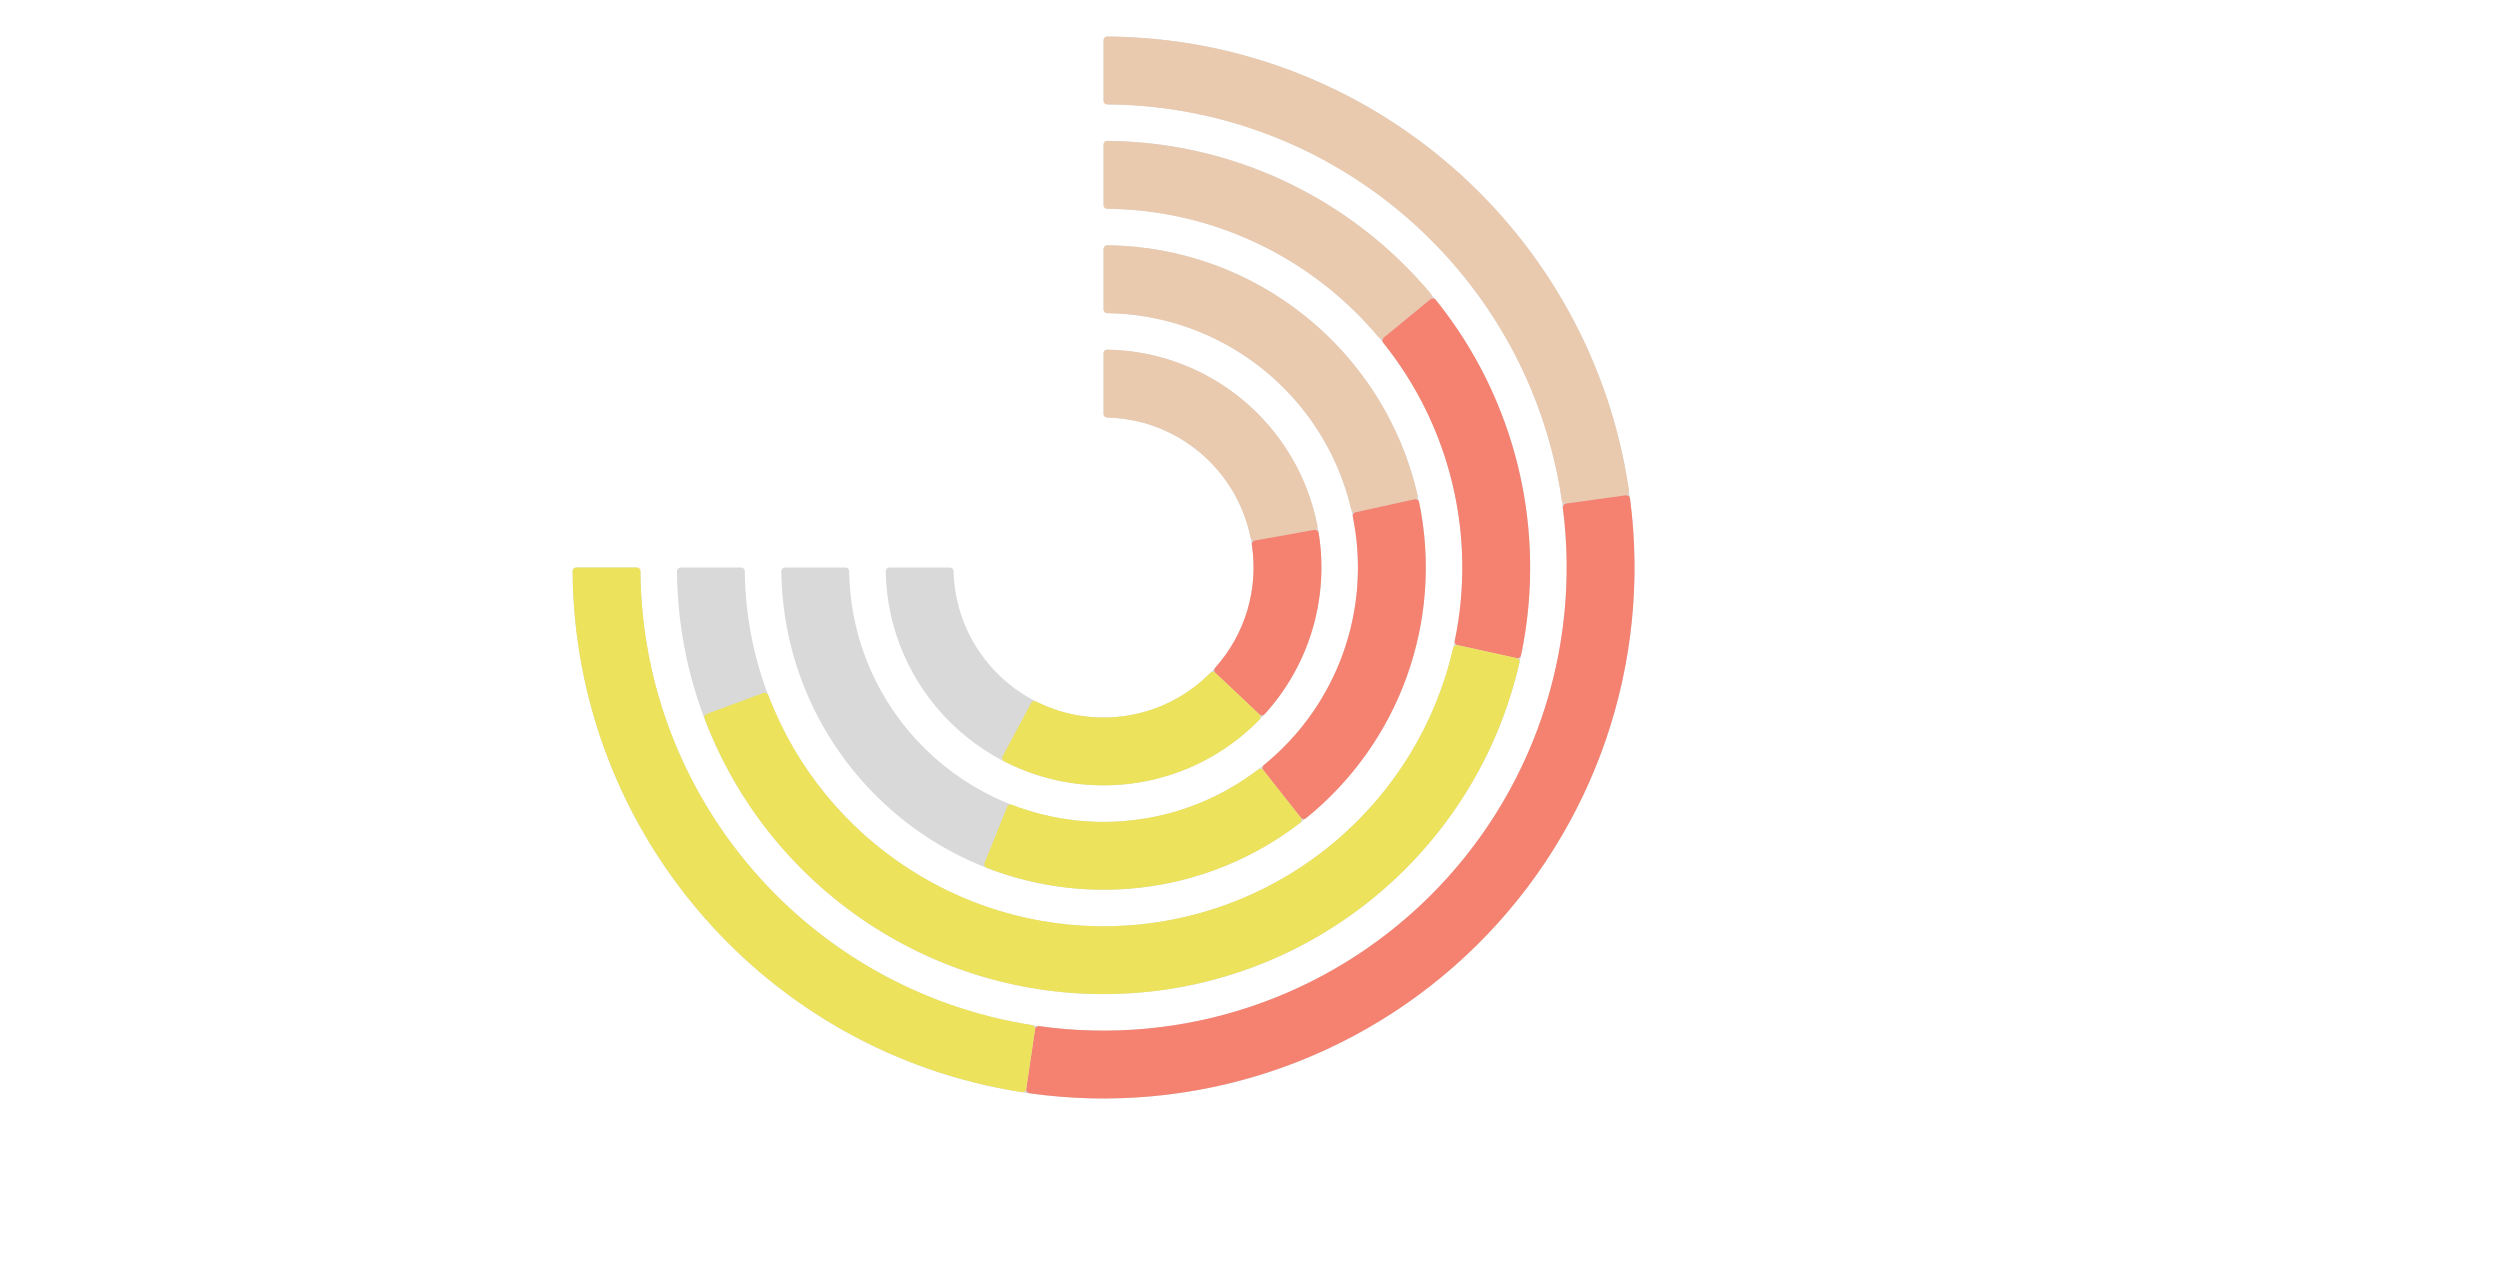
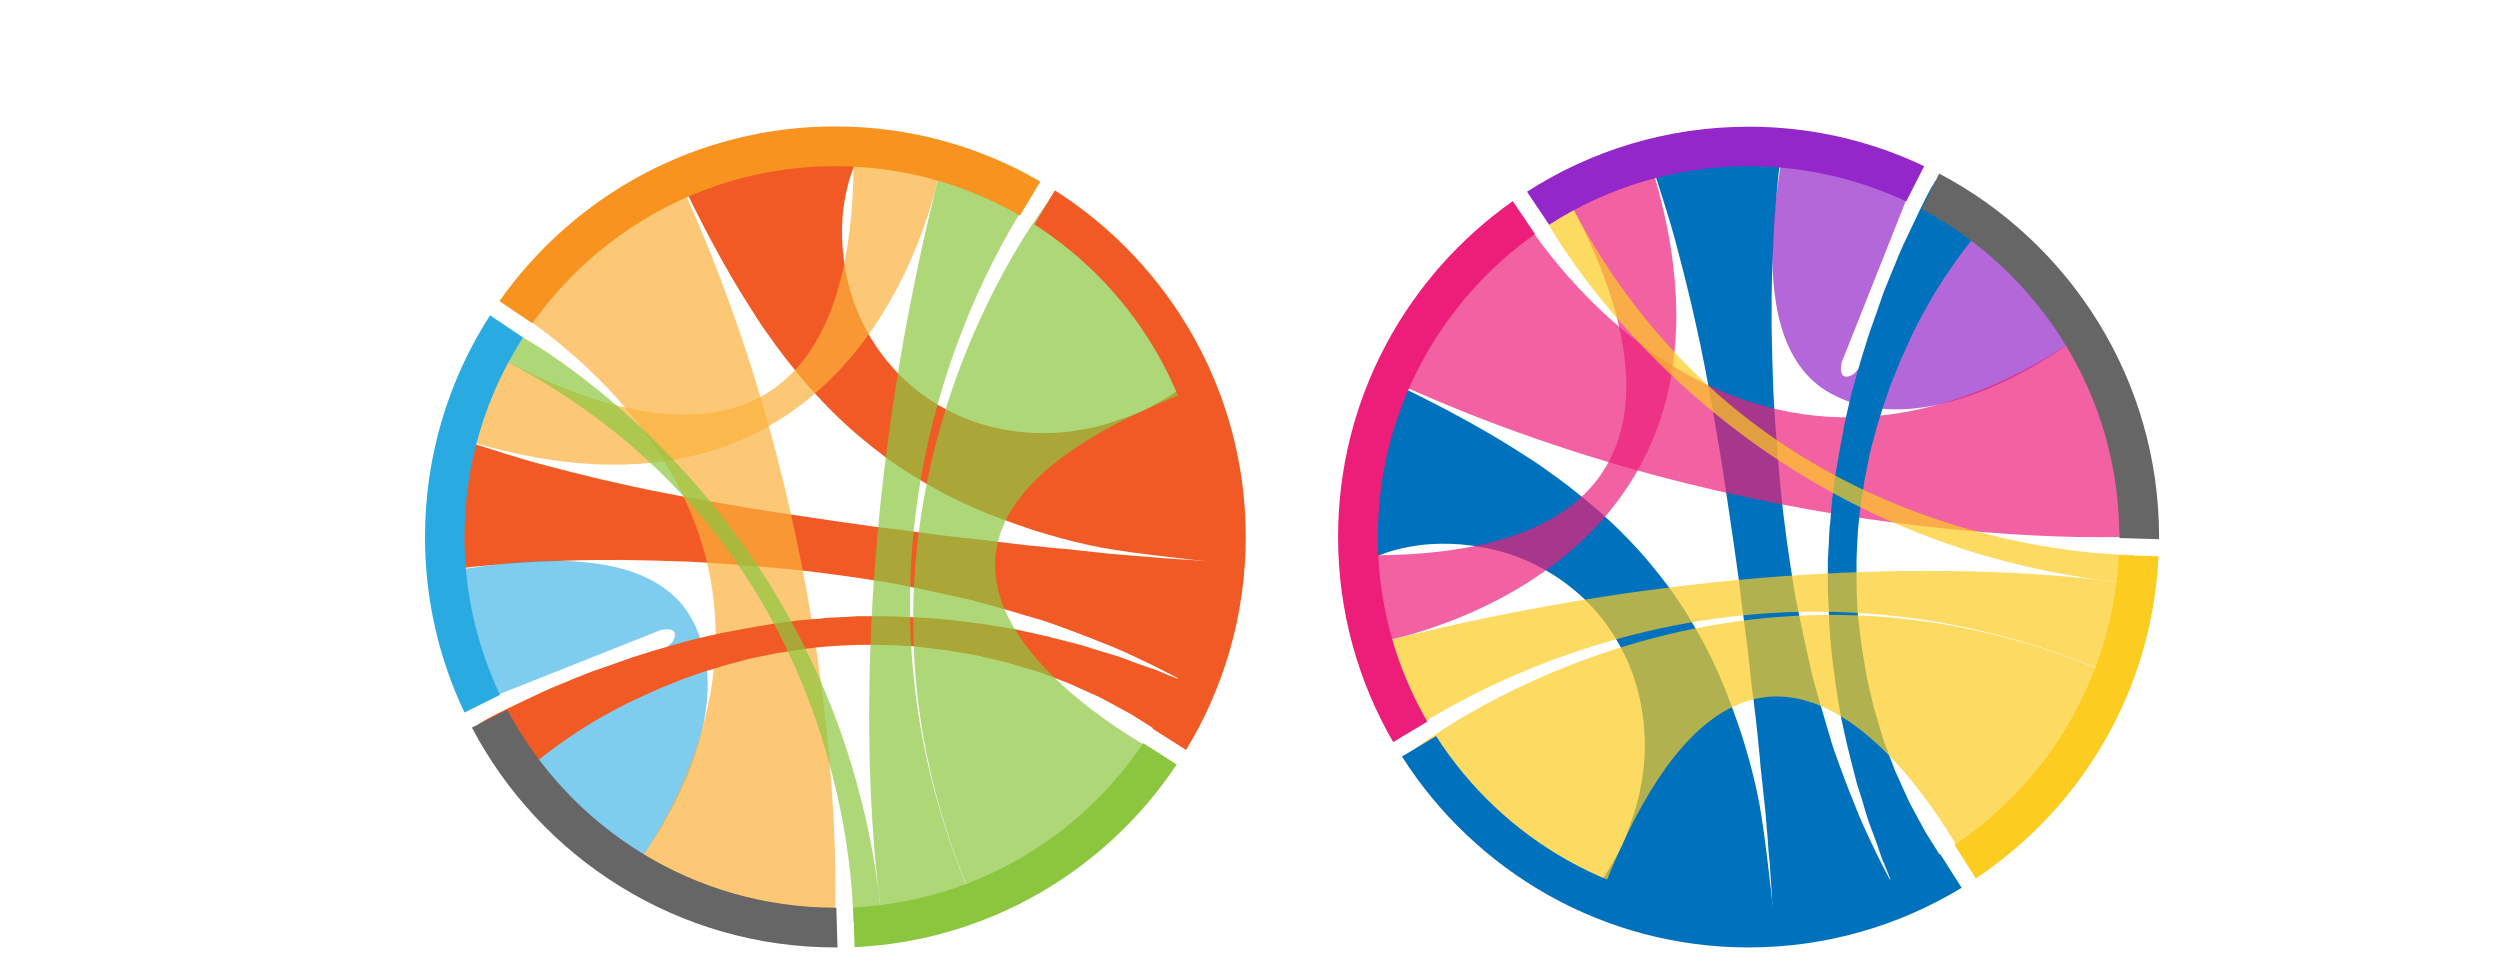
- <svg xmlns="http://www.w3.org/2000/svg" width="1365.641" height="700">
-   <g transform="translate(602.8203,310)">
-     <path d="M0,-116.994A2,2,0,0,1,2.034,-118.994A119.011,119.011,0,1,1,-118.994,2.034A2,2,0,0,1,-116.994,0L-83.93,0A2,2,0,0,1,-81.931,1.952A81.954,81.954,0,1,0,1.952,-81.931A2,2,0,0,1,0,-83.93Z" fill="rgba(0, 0, 0, .15)" stroke="none" opacity="1" />
-     <path d="M0,-174.011A2,2,0,0,1,2.023,-176.011A176.023,176.023,0,1,1,-176.011,2.023A2,2,0,0,1,-174.011,0L-140.951,0A2,2,0,0,1,-138.952,1.972A138.966,138.966,0,1,0,1.972,-138.952A2,2,0,0,1,0,-140.951Z" fill="rgba(0, 0, 0, .15)" stroke="none" opacity="1" />
-     <path d="M0,-231.026A2,2,0,0,1,2.017,-233.026A233.034,233.034,0,1,1,-233.026,2.017A2,2,0,0,1,-231.026,0L-197.967,0A2,2,0,0,1,-195.967,1.98A195.977,195.977,0,1,0,1.98,-195.967A2,2,0,0,1,0,-197.967Z" fill="rgba(0, 0, 0, .15)" stroke="none" opacity="1" />
-     <path d="M0,-288.039A2,2,0,0,1,2.014,-290.039A290.046,290.046,0,1,1,-290.039,2.014A2,2,0,0,1,-288.039,0L-254.981,0A2,2,0,0,1,-252.981,1.984A252.989,252.989,0,1,0,1.984,-252.981A2,2,0,0,1,0,-254.981Z" fill="rgba(0, 0, 0, .15)" stroke="none" opacity="1" />
+ <svg xmlns="http://www.w3.org/2000/svg" width="900" height="auto" viewBox="-90,-30,880,340" max-width="100%" font="10px sans-serif">
+   <style type="text/css">
+ 	.st0{opacity:0.7;}
+ 	.st1{fill:#F15A24;}
+ 	.st2{opacity:0.6;fill:#29ABE2;}
+ 	.st3{opacity:0.7;fill:#FBB03B;}
+ 	.st4{opacity:0.7;fill:#8CC63F;}
+ 	.st5{fill:#0071BC;}
+ 	.st6{opacity:0.7;fill:#9327C9;}
+ 	.st7{opacity:0.7;fill:#ED1E79;}
+ 	.st8{opacity:0.7;fill:#FCCC21;}
+ 	.st9{fill:#8CC63F;}
+ 	.st10{fill:#29ABE2;}
+ 	.st11{fill:#666666;}
+ 	.st12{fill:#F7931E;}
+ 	.st13{fill:#FCCC21;}
+ 	.st14{fill:#9327C9;}
+ 	.st15{fill:#ED1E79;}
+ </style>
+   <g id="Layer_3">
+     <g max-width="100%" height="auto" font="10px sans-serif">
+       <path class="st1" d="M69.7,123.6c0,0,1,0.4,3,1.1c2,0.7,4.8,1.8,8.5,2.9c3.7,1.2,8.1,2.6,13.2,4.1c5.1,1.5,10.9,3,17.2,4.6    c12.6,3.2,27.5,6.5,43.4,9.3c8,1.4,16.2,2.9,24.6,4.2c8.4,1.3,16.9,2.5,25.5,3.8c4.3,0.6,8.6,1.2,12.8,1.8    c2.1,0.3,4.3,0.5,6.4,0.8c2.1,0.2,4.3,0.5,6.4,0.8c8.5,1.2,16.8,2.2,25,3c8.1,1.1,16,2,23.5,2.7c1.9,0.2,3.7,0.4,5.6,0.5    c1.8,0.2,3.6,0.4,5.4,0.6c3.5,0.4,6.9,0.7,10.2,1.1c3.3,0.3,6.5,0.5,9.5,0.8c1.5,0.1,3,0.2,4.4,0.3c1.4,0.1,2.8,0.3,4.1,0.4    c5.4,0.4,10.1,0.7,14,0.9c7.8,0.4,12.4,0.2,12.4,0.2l-12.6,45.5c0,0-3.7-2.3-10.5-5.8c-3.4-1.8-7.5-3.8-12.2-6    c-2.4-1.1-4.9-2.3-7.6-3.4c-2.7-1.1-5.6-2.2-8.5-3.4c-3-1.2-6.1-2.3-9.3-3.5c-1.6-0.6-3.3-1.2-5-1.8c-1.7-0.6-3.4-1.1-5.2-1.6    c-7-2.1-14.4-4.3-22.1-6.3c-7.8-1.8-15.8-3.5-24.1-5.2c-4.1-0.9-8.3-1.4-12.5-2.1c-4.2-0.6-8.4-1.3-12.7-1.8    c-8.4-1.2-17-2-25.4-2.7c-8.4-0.7-16.7-1.3-24.7-1.7c-8.1-0.3-15.9-0.5-23.3-0.6c-7.4,0-14.4,0-20.9,0.3    c-6.5,0.2-12.5,0.5-17.8,0.9c-5.3,0.4-9.9,0.8-13.8,1.2c-3.8,0.4-12.1,1.6-12.1,1.6L69.7,123.6z" />
+     </g>
+     <g max-width="100%" height="auto" font="10px sans-serif">
+       <path class="st1" d="M332.7,101.1c0,0-0.2,0.2-0.5,0.5c-0.3,0.3-0.8,0.8-1.5,1.3c-0.6,0.5-1.4,1.2-2.4,1.9c-0.5,0.4-1,0.8-1.5,1.2    c-0.6,0.4-1.1,0.8-1.8,1.2c-2.5,1.8-5.6,3.6-9.2,5.6c-3.6,1.9-7.8,3.7-12.5,5.2c-1.2,0.4-2.4,0.8-3.6,1.2c-1.2,0.3-2.5,0.7-3.7,1    c-1.3,0.3-2.6,0.6-3.9,0.8c-1.3,0.2-2.7,0.5-4,0.7c-5.5,0.8-11.3,1-17.2,0.5c-5.9-0.5-12-1.7-17.8-3.7c-5.9-2-11.5-4.9-16.7-8.4    c-5.2-3.6-9.9-7.8-13.8-12.6c-4-4.8-7.2-10-9.7-15.4c-2.5-5.4-4.2-11-5.2-16.4c-1-5.4-1.4-10.6-1.3-15.5c0.1-2.4,0.2-4.7,0.5-7    c0.3-2.2,0.7-4.3,1.1-6.2c0.5-2,0.9-3.7,1.5-5.4c0.6-1.6,1.1-3.1,1.7-4.4c0.6-1.3,1.1-2.4,1.7-3.4c0.5-0.9,1-1.7,1.5-2.2    c0.4-0.5,0.7-0.8,1-1l-28,1.5c-0.9,1.6-2.4,2.9-4.7,3.6c-6.8,2-13.7,3.9-20.7,5.3c-1.9,0.4-3.8,0.2-5.5-0.5    c-1.2,0.9-2.8,1.4-4.7,1.4c-1.2,0-2.2-0.2-3.2-0.6c0.7,1.5,1.5,3.3,2.5,5.2c1.7,3.5,3.7,7.6,6.1,12.2c1.2,2.3,2.4,4.7,3.8,7.2    c1.3,2.5,2.8,5.1,4.3,7.8c1.5,2.7,3.1,5.4,4.8,8.2c1.7,2.8,3.5,5.7,5.4,8.6c1.8,2.9,3.8,5.9,6,8.8c1,1.5,2.1,3,3.2,4.4    c1.1,1.5,2.2,3,3.4,4.4c4.6,5.9,9.7,11.7,15.3,17.2c5.5,5.5,11.7,10.7,18.1,15.5c6.4,4.7,13.3,8.9,20.2,12.6    c7,3.7,14.1,6.8,21.2,9.4c3.5,1.3,7,2.5,10.5,3.7c3.5,1.1,6.9,2.1,10.2,3c6.7,1.8,13,3.2,19.1,4.1c15.4,2.4,39.2,4.7,39.2,4.7    L332.7,101.1z" />
+     </g>
+     <path class="st2" d="M67,170.2l11.8,46.9l63.7-25.3c0,0,3.5-0.9,4.7,0.5c1.2,1.4-0.7,3.9-0.7,3.9l-49,43l36,36c0,0,40-50.7,20-87.3   C133.5,151.2,55.7,176.2,67,170.2z" />
+     <path class="st3" d="M204,289.5c0,0,5-128.9-57-260.5L89.9,78.7c0,0,125.1,72.7,45.5,194c-1.8,2.5,29,20,29,20L204,289.5z" />
+     <path class="st3" d="M69.7,123.6l11-31c0,0,133.8,86.7,129.7-74C210.3,18.7,241,29,241,29S217.1,171.9,69.7,123.6z" />
+     <g max-width="100%" height="auto" font="10px sans-serif">
+       <path class="st1" d="M78.7,224.7c0,0,0.2-0.1,0.7-0.4c0.3-0.1,0.6-0.3,1-0.6c0.3-0.2,0.7-0.4,1.2-0.7c1.8-1,4.4-2.3,7.7-3.9    c3.3-1.6,7.3-3.5,11.8-5.6c2.3-1,4.7-2.1,7.3-3.1c2.6-1.1,5.3-2.2,8.1-3.3c1.4-0.6,2.9-1.1,4.4-1.6c1.5-0.5,3-1.1,4.6-1.6    c3.1-1.1,6.3-2.3,9.6-3.3c3.3-1.1,6.8-2.1,10.3-3.1c1.7-0.5,3.5-1,5.3-1.5c1.8-0.5,3.6-1,5.4-1.4c3.7-0.8,7.4-1.8,11.3-2.4    c1.9-0.4,3.8-0.7,5.8-1.1c1.9-0.3,3.9-0.7,5.8-1c1-0.2,2-0.3,2.9-0.5l3-0.4c2-0.2,4-0.5,6-0.8c2-0.2,4-0.3,6-0.5    c1-0.1,2-0.1,3-0.3c1-0.1,2-0.2,3-0.2l6-0.3c1-0.1,2-0.1,3-0.2l3,0c2,0,4,0,6,0c2,0,4,0.1,6,0.2c2,0.1,4,0.2,5.9,0.2    c2,0.1,3.9,0.3,5.9,0.4c1.9,0.2,3.9,0.3,5.8,0.5c1.9,0.2,3.8,0.5,5.7,0.7c1.9,0.3,3.8,0.5,5.6,0.7c1.8,0.3,3.7,0.6,5.5,0.9    c1.8,0.3,3.6,0.6,5.4,0.9c1.8,0.3,3.5,0.8,5.2,1.1c6.8,1.4,13.2,3.2,19.2,4.7c2.9,0.9,5.7,1.9,8.4,2.6c1.3,0.4,2.6,0.8,3.9,1.2    c1.3,0.4,2.5,0.9,3.6,1.3c2.3,0.9,4.5,1.7,6.6,2.4c1,0.4,2,0.7,3,1c0.9,0.4,1.8,0.7,2.6,1.1c3.3,1.4,6,2.3,7.8,3.1    c1.8,0.7,2.8,1.1,2.8,1.1l-10,17.9c0,0-0.8-0.5-2.3-1.5c-1.5-1-3.7-2.5-6.5-4.2c-0.7-0.4-1.5-0.9-2.2-1.4    c-0.8-0.5-1.6-0.9-2.5-1.4c-1.8-1-3.7-2-5.7-3.1c-1-0.5-2.1-1.1-3.2-1.7c-1.1-0.5-2.3-1.1-3.5-1.6c-2.4-1.1-4.9-2.2-7.5-3.4    c-2.7-1-5.5-2.1-8.4-3.2c-0.7-0.3-1.5-0.6-2.2-0.8c-0.7-0.3-1.5-0.5-2.3-0.7c-1.5-0.5-3.1-0.9-4.7-1.4c-1.6-0.5-3.2-1-4.8-1.4    c-1.6-0.4-3.3-0.8-5-1.2c-1.7-0.4-3.4-0.8-5.1-1.2c-1.7-0.3-3.5-0.6-5.3-0.9c-1.8-0.3-3.6-0.6-5.4-0.9c-1.8-0.3-3.6-0.4-5.5-0.7    c-1.8-0.2-3.7-0.4-5.6-0.7c-1.9-0.1-3.8-0.2-5.7-0.3c-1.9-0.1-3.8-0.2-5.7-0.2c-1.9,0-3.8,0-5.7,0h-2.9c-1,0-1.9,0.1-2.9,0.1    l-5.8,0.3c-1.9,0.1-3.8,0.3-5.8,0.5c-1.9,0.2-3.8,0.4-5.7,0.7c-1.9,0.3-3.8,0.6-5.7,0.9l-2.8,0.4c-0.9,0.2-1.9,0.4-2.8,0.6    c-1.9,0.4-3.7,0.7-5.6,1.1c-1.8,0.4-3.6,0.9-5.4,1.4c-3.6,0.9-7.1,2-10.6,3.1c-1.7,0.5-3.4,1.1-5.1,1.7c-1.7,0.6-3.3,1.1-4.9,1.8    c-3.2,1.3-6.4,2.5-9.4,3.9c-3,1.3-5.9,2.7-8.7,4c-1.4,0.7-2.7,1.4-4,2.1c-1.3,0.7-2.6,1.4-3.9,2.1c-2.5,1.4-4.9,2.8-7.1,4.2    c-2.2,1.4-4.3,2.8-6.2,4.1c-3.8,2.6-7,5-9.6,7.1c-2.6,2-4.4,3.8-5.7,4.9c-0.3,0.3-0.6,0.5-0.8,0.8c-0.2,0.2-0.4,0.4-0.5,0.5    c-0.3,0.3-0.5,0.5-0.5,0.5L78.7,224.7z" />
+     </g>
+     <path class="st4" d="M94.1,88.8l-13.4,4.6C202.4,152.4,210,271.6,210.4,294.6c0.4,0.1,0.8,0.4,1.1,1c0.5,1,1.2,2,1.9,2.9   c2.1-0.1,4.2-0.1,6.2-0.1c0.7-1.2,0.8-2.1,1-2.4C207.9,150.7,94.1,88.8,94.1,88.8z" />
+     <path class="st4" d="M221,296c0,0-20.6-110.8,21.4-271.5c0.7,0,31.7,12.9,31.7,12.9S192.3,148,252.3,286.7   C252.3,287.3,221,296,221,296z" />
+     <path class="st4" d="M278.7,41.4c0,0-85.7,108.6-26.3,245.3l66.3-51.2c0,0-142-72.6,16.7-130.4C335.5,105.3,278.7,41.4,278.7,41.4z   " />
+     <g max-width="100%" height="auto" font="10px sans-serif">
+       <path class="st5" d="M490.1,24.7c0,0,0.4,1,1.1,3c0.7,1.9,1.8,4.8,2.9,8.5c1.2,3.7,2.6,8.1,4.1,13.2c1.5,5.1,3,10.9,4.6,17.2    c3.2,12.6,6.5,27.5,9.3,43.4c1.4,8,2.9,16.2,4.2,24.6c1.3,8.4,2.5,16.9,3.8,25.5c0.6,4.3,1.2,8.6,1.8,12.8    c0.3,2.1,0.5,4.3,0.8,6.4c0.2,2.1,0.5,4.3,0.8,6.4c1.2,8.5,2.2,16.8,3,25c1.1,8.1,2,16,2.7,23.5c0.2,1.9,0.4,3.7,0.5,5.6    c0.2,1.8,0.4,3.6,0.6,5.4c0.4,3.5,0.7,6.9,1.1,10.2c0.3,3.3,0.5,6.5,0.8,9.5c0.1,1.5,0.2,3,0.3,4.4c0.1,1.4,0.3,2.8,0.4,4.1    c0.4,5.4,0.7,10.1,0.9,14c0.4,7.8,0.2,12.4,0.2,12.4l45.5-12.6c0,0-2.3-3.7-5.8-10.5c-1.8-3.4-3.8-7.5-6-12.2    c-1.1-2.4-2.3-4.9-3.4-7.6c-1.1-2.7-2.2-5.6-3.4-8.5c-1.2-3-2.3-6.1-3.5-9.3c-0.6-1.6-1.2-3.3-1.8-5c-0.6-1.7-1.1-3.4-1.6-5.2    c-2.1-7-4.3-14.4-6.3-22.1c-1.8-7.8-3.5-15.8-5.2-24.1c-0.9-4.1-1.4-8.3-2.1-12.5c-0.6-4.2-1.3-8.4-1.8-12.7    c-1.2-8.4-2-17-2.7-25.4c-0.7-8.4-1.3-16.7-1.7-24.7c-0.3-8.1-0.5-15.9-0.6-23.3c0-7.4,0-14.4,0.3-20.9c0.2-6.5,0.5-12.5,0.9-17.8    c0.4-5.3,0.8-9.9,1.2-13.8c0.4-3.8,1.6-12.1,1.6-12.1L490.1,24.7z" />
+     </g>
+     <g max-width="100%" height="auto" font="10px sans-serif">
+       <path class="st5" d="M467.6,287.7c0,0,0.2-0.2,0.5-0.5c0.3-0.3,0.8-0.8,1.3-1.5c0.5-0.6,1.2-1.4,1.9-2.4c0.4-0.5,0.8-1,1.2-1.5    c0.4-0.6,0.8-1.1,1.2-1.8c1.8-2.5,3.6-5.6,5.6-9.2c1.9-3.6,3.7-7.8,5.2-12.5c0.4-1.2,0.8-2.4,1.2-3.6c0.3-1.2,0.7-2.5,1-3.7    c0.3-1.3,0.6-2.6,0.8-3.9c0.2-1.3,0.5-2.7,0.7-4c0.8-5.5,1-11.3,0.5-17.2c-0.5-5.9-1.7-12-3.7-17.8c-2-5.9-4.9-11.5-8.4-16.7    c-3.6-5.2-7.8-9.9-12.6-13.8c-4.8-4-10-7.2-15.4-9.7c-5.4-2.5-11-4.2-16.4-5.2c-5.4-1-10.6-1.4-15.5-1.3c-2.4,0.1-4.7,0.2-7,0.5    c-2.2,0.3-4.3,0.7-6.2,1.1c-2,0.5-3.7,0.9-5.4,1.5c-1.6,0.6-3.1,1.1-4.4,1.7c-1.3,0.6-2.4,1.1-3.4,1.7c-0.9,0.5-1.7,1-2.2,1.5    c-0.5,0.4-0.8,0.7-1,1l1.5-28c1.6-0.9,2.9-2.4,3.6-4.7c2-6.8,3.9-13.7,5.3-20.7c0.4-1.9,0.2-3.8-0.5-5.5c0.9-1.2,1.4-2.8,1.4-4.7    c0-1.2-0.2-2.2-0.6-3.2c1.5,0.7,3.3,1.5,5.2,2.5c3.5,1.7,7.6,3.7,12.2,6.1c2.3,1.2,4.7,2.4,7.2,3.8c2.5,1.3,5.1,2.8,7.8,4.3    c2.7,1.5,5.4,3.1,8.2,4.8c2.8,1.7,5.7,3.5,8.6,5.4c2.9,1.8,5.9,3.8,8.8,6c1.5,1,3,2.1,4.4,3.2c1.5,1.1,3,2.2,4.4,3.4    c5.9,4.6,11.7,9.7,17.2,15.3c5.5,5.5,10.7,11.7,15.5,18.1c4.7,6.4,8.9,13.3,12.6,20.2c3.7,7,6.8,14.1,9.4,21.2    c1.3,3.5,2.5,7,3.7,10.5c1.1,3.5,2.1,6.9,3,10.2c1.8,6.7,3.2,13,4.1,19.1c2.4,15.4,4.7,39.2,4.7,39.2L467.6,287.7z" />
+     </g>
+     <path class="st6" d="M536.7,22l46.9,11.8l-25.3,63.7c0,0-0.9,3.5,0.5,4.7c1.4,1.2,3.9-0.7,3.9-0.7l43-49l36,36c0,0-50.7,40-87.3,20   C517.7,88.5,542.7,10.7,536.7,22z" />
+     <path class="st7" d="M656,159c0,0-128.9,5-260.5-57l49.7-57.1c0,0,72.7,125.1,194,45.5c2.5-1.8,20,29,20,29L656,159z" />
+     <path class="st7" d="M490.1,24.7l-31,11c0,0,86.7,133.8-74,129.7c0-0.1,10.3,30.6,10.3,30.6S538.4,172.1,490.1,24.7z" />
+     <g max-width="100%" height="auto" font="10px sans-serif">
+       <path class="st5" d="M591.2,33.7c0,0-0.1,0.2-0.4,0.7c-0.1,0.3-0.3,0.6-0.6,1c-0.2,0.3-0.4,0.7-0.7,1.2c-1,1.8-2.3,4.4-3.9,7.7    c-1.6,3.3-3.5,7.3-5.6,11.8c-1,2.3-2.1,4.7-3.1,7.3c-1.1,2.6-2.2,5.3-3.3,8.1c-0.6,1.4-1.1,2.9-1.6,4.4c-0.5,1.5-1.1,3-1.6,4.6    c-1.1,3.1-2.3,6.3-3.3,9.6c-1.1,3.3-2.1,6.8-3.1,10.3c-0.5,1.7-1,3.5-1.5,5.3c-0.5,1.8-1,3.6-1.4,5.4c-0.8,3.7-1.8,7.4-2.4,11.3    c-0.4,1.9-0.7,3.8-1.1,5.8c-0.3,1.9-0.7,3.9-1,5.8c-0.2,1-0.3,2-0.5,2.9l-0.4,3c-0.2,2-0.5,4-0.8,6c-0.2,2-0.3,4-0.5,6    c-0.1,1-0.1,2-0.3,3c-0.1,1-0.2,2-0.2,3l-0.3,6c-0.1,1-0.1,2-0.2,3l0,3c0,2,0,4,0,6c0,2,0.1,4,0.2,6c0.1,2,0.2,4,0.2,5.9    c0.1,2,0.3,3.9,0.4,5.9c0.2,1.9,0.3,3.9,0.5,5.8c0.2,1.9,0.5,3.8,0.7,5.7c0.3,1.9,0.5,3.8,0.7,5.6c0.3,1.8,0.6,3.7,0.9,5.5    c0.3,1.8,0.6,3.6,0.9,5.4c0.3,1.8,0.8,3.5,1.1,5.2c1.4,6.8,3.2,13.2,4.7,19.2c0.9,2.9,1.9,5.7,2.6,8.4c0.4,1.3,0.8,2.6,1.2,3.9    c0.4,1.3,0.9,2.5,1.3,3.6c0.9,2.3,1.7,4.5,2.4,6.6c0.4,1,0.7,2,1,3c0.4,0.9,0.7,1.8,1.1,2.6c1.4,3.3,2.3,6,3.1,7.8    c0.7,1.8,1.1,2.8,1.1,2.8l17.9-10c0,0-0.5-0.8-1.5-2.3c-1-1.5-2.5-3.7-4.2-6.5c-0.4-0.7-0.9-1.5-1.4-2.2c-0.5-0.8-0.9-1.6-1.4-2.5    c-1-1.8-2-3.7-3.1-5.7c-0.5-1-1.1-2.1-1.7-3.2c-0.5-1.1-1.1-2.3-1.6-3.5c-1.1-2.4-2.2-4.9-3.4-7.5c-1-2.7-2.1-5.5-3.2-8.4    c-0.3-0.7-0.6-1.5-0.8-2.2c-0.3-0.7-0.5-1.5-0.7-2.3c-0.5-1.5-0.9-3.1-1.4-4.7c-0.5-1.6-1-3.2-1.4-4.8c-0.4-1.6-0.8-3.3-1.2-5    c-0.4-1.7-0.8-3.4-1.2-5.1c-0.3-1.7-0.6-3.5-0.9-5.3c-0.3-1.8-0.6-3.6-0.9-5.4c-0.3-1.8-0.4-3.6-0.7-5.5c-0.2-1.8-0.4-3.7-0.7-5.6    c-0.1-1.9-0.2-3.8-0.3-5.7c-0.1-1.9-0.2-3.8-0.2-5.7c0-1.9,0-3.8,0-5.7v-2.9c0-1,0.1-1.9,0.1-2.9l0.3-5.8c0.1-1.9,0.3-3.8,0.5-5.8    c0.2-1.9,0.4-3.8,0.7-5.7c0.3-1.9,0.6-3.8,0.9-5.7l0.4-2.8c0.2-0.9,0.4-1.9,0.6-2.8c0.4-1.9,0.7-3.7,1.1-5.6    c0.4-1.8,0.9-3.6,1.4-5.4c0.9-3.6,2-7.1,3.1-10.6c0.5-1.7,1.1-3.4,1.7-5.1c0.6-1.7,1.1-3.3,1.8-4.9c1.3-3.2,2.5-6.4,3.9-9.4    c1.3-3,2.7-5.9,4-8.7c0.7-1.4,1.4-2.7,2.1-4c0.7-1.3,1.4-2.6,2.1-3.9c1.4-2.5,2.8-4.9,4.2-7.1c1.4-2.2,2.8-4.3,4.1-6.2    c2.6-3.8,5-7,7.1-9.6c2-2.6,3.8-4.4,4.9-5.7c0.3-0.3,0.5-0.6,0.8-0.8c0.2-0.2,0.4-0.4,0.5-0.5c0.3-0.3,0.5-0.5,0.5-0.5L591.2,33.7    z" />
+     </g>
+     <path class="st8" d="M455.2,49.1l4.6-13.4C518.9,157.4,638.1,165,661.1,165.4c0.1,0.4,0.4,0.8,1,1.1c1,0.5,2,1.2,2.9,1.9   c-0.1,2.1-0.1,4.2-0.1,6.2c-1.2,0.7-2.1,0.8-2.4,1C517.2,162.9,455.2,49.1,455.2,49.1z" />
+     <path class="st8" d="M662.5,176c0,0-110.8-20.6-271.5,21.4c0,0.7,12.9,31.7,12.9,31.7s110.6-81.8,249.3-21.8   C653.8,207.3,662.5,176,662.5,176z" />
+     <path class="st8" d="M407.9,233.7c0,0,108.6-85.7,245.3-26.3L602,273.6c0,0-72.6-142-130.4,16.7   C471.8,290.5,407.9,233.7,407.9,233.7z" />
  </g>
-   <g transform="translate(602.8203,310)">
-     <path d="M0,-116.994A2,2,0,0,1,2.034,-118.994A119.011,119.011,0,0,1,116.783,-22.921A2,2,0,0,1,115.172,-20.567L82.623,-14.755A2,2,0,0,1,80.312,-16.325A81.954,81.954,0,0,0,1.952,-81.931A2,2,0,0,1,0,-83.93Z" fill="hsl(28, 59%, 80%)" opacity="1" />
-     <path d="M115.172,-20.567A2,2,0,0,1,117.499,-18.916A119.011,119.011,0,0,1,87.978,80.147A2,2,0,0,1,85.128,80.255L61.07,57.574A2,2,0,0,1,60.954,54.782A81.954,81.954,0,0,0,80.998,-12.481A2,2,0,0,1,82.623,-14.755Z" fill="hsl(8, 87%, 70%)" opacity="1" />
-     <path d="M85.128,80.255A2,2,0,0,1,85.187,83.107A119.011,119.011,0,0,1,-54.299,105.902A2,2,0,0,1,-55.151,103.18L-39.564,74.02A2,2,0,0,1,-36.9,73.177A81.954,81.954,0,0,0,58.275,57.623A2,2,0,0,1,61.07,57.574Z" fill="hsl(56, 79%, 64%)" opacity="1" />
-     <path d="M0,-174.011A2,2,0,0,1,2.023,-176.011A176.023,176.023,0,0,1,171.488,-39.697A2,2,0,0,1,169.968,-37.292L137.676,-30.207A2,2,0,0,1,135.301,-31.704A138.966,138.966,0,0,0,1.972,-138.952A2,2,0,0,1,0,-140.951Z" fill="hsl(28, 59%, 80%)" opacity="1" />
-     <path d="M169.968,-37.292A2,2,0,0,1,172.355,-35.745A176.023,176.023,0,0,1,110.556,136.972A2,2,0,0,1,107.729,136.654L87.262,110.691A2,2,0,0,1,87.572,107.9A138.966,138.966,0,0,0,136.146,-27.853A2,2,0,0,1,137.676,-30.207Z" fill="hsl(8, 87%, 70%)" opacity="1" />
-     <path d="M107.729,136.654A2,2,0,0,1,107.379,139.477A176.023,176.023,0,0,1,-63.88,164.022A2,2,0,0,1,-65.01,161.412L-52.659,130.745A2,2,0,0,1,-50.083,129.627A138.966,138.966,0,0,0,84.476,110.342A2,2,0,0,1,87.262,110.691Z" fill="hsl(56, 79%, 64%)" opacity="1" />
-     <path d="M0,-231.026A2,2,0,0,1,2.017,-233.026A233.034,233.034,0,0,1,178.852,-149.389A2,2,0,0,1,178.585,-146.561L153.03,-125.589A2,2,0,0,1,150.229,-125.851A195.977,195.977,0,0,0,1.98,-195.967A2,2,0,0,1,0,-197.967Z" fill="hsl(28, 59%, 80%)" opacity="1" />
-     <path d="M178.585,-146.561A2,2,0,0,1,181.411,-146.271A233.034,233.034,0,0,1,228.044,47.969A2,2,0,0,1,225.658,49.511L193.367,42.426A2,2,0,0,1,191.838,40.064A195.977,195.977,0,0,0,152.741,-122.79A2,2,0,0,1,153.03,-125.589Z" fill="hsl(8, 87%, 70%)" opacity="1" />
-     <path d="M225.658,49.511A2,2,0,0,1,227.179,51.91A233.034,233.034,0,0,1,-217.925,82.547A2,2,0,0,1,-216.746,79.962L-185.731,68.52A2,2,0,0,1,-183.169,69.685A195.977,195.977,0,0,0,190.99,43.931A2,2,0,0,1,193.367,42.426Z" fill="hsl(56, 79%, 64%)" opacity="1" />
-     <path d="M0,-288.039A2,2,0,0,1,2.014,-290.039A290.046,290.046,0,0,1,287.028,-41.734A2,2,0,0,1,285.323,-39.465L252.576,-34.935A2,2,0,0,1,250.323,-36.627A252.989,252.989,0,0,0,1.984,-252.981A2,2,0,0,1,0,-254.981Z" fill="hsl(28, 59%, 80%)" opacity="1" />
-     <path d="M285.323,-39.465A2,2,0,0,1,287.58,-37.744A290.046,290.046,0,0,1,-40.565,287.195A2,2,0,0,1,-42.264,284.921L-37.413,252.221A2,2,0,0,1,-35.157,250.534A252.989,252.989,0,0,0,250.867,-32.696A2,2,0,0,1,252.576,-34.935Z" fill="hsl(8, 87%, 70%)" opacity="1" />
-     <path d="M-42.264,284.921A2,2,0,0,1,-44.55,286.604A290.046,290.046,0,0,1,-290.039,2.014A2,2,0,0,1,-288.039,0L-254.981,0A2,2,0,0,1,-252.981,1.984A252.989,252.989,0,0,0,-39.083,249.951A2,2,0,0,1,-37.413,252.221Z" fill="hsl(56, 79%, 64%)" opacity="1" />
+   <g id="Layer_1">
+     <path class="st9" d="M312.4,231.6c-22.3,33.3-59.5,55.7-102,57.8l0.4,14c47.3-2.2,88.7-27.2,113.4-64.3L312.4,231.6z" />
+     <path class="st1" d="M274.1,49c36.3,23.2,60.4,63.9,60.4,110c0,24.7-6.9,47.8-18.8,67.5l11.8,7.5c13.3-21.9,21-47.6,21-75   c0-51.2-26.8-96.3-67.2-122L274.1,49z" />
+     <path class="st10" d="M73.5,159c0-25.8,7.6-50,20.6-70.2l-11.6-7.8c-14.5,22.5-22.9,49.3-22.9,78.1c0,22.1,5,43,13.9,61.7l12.5-6.2   C78,197.6,73.5,178.8,73.5,159z" />
+     <path class="st11" d="M204.4,289.5c-0.1,0-0.3,0-0.4,0c-50,0-93.5-28.3-115.4-69.6l-12.5,6.2c24.2,46,72.5,77.4,127.9,77.4   c0.3,0,0.5,0,0.8,0L204.4,289.5z" />
+     <path class="st12" d="M97.4,83.8C121.1,50.4,160,28.5,204,28.5c23.6,0,45.8,6.3,65,17.4l7.2-12C255,21.6,230.3,14.5,204,14.5   c-48.8,0-92,24.3-118.2,61.5L97.4,83.8z" />
+     <path class="st13" d="M598,267.4c33.3-22.3,55.7-59.5,57.8-102l14,0.4c-2.2,47.3-27.2,88.7-64.3,113.4L598,267.4z" />
+     <path class="st5" d="M415.5,229.1c23.2,36.3,63.9,60.4,110,60.4c24.7,0,47.8-6.9,67.5-18.8l7.5,11.8c-21.9,13.3-47.6,21-75,21   c-51.2,0-96.3-26.8-122-67.2L415.5,229.1z" />
+     <path class="st14" d="M525.5,28.5c-25.8,0-50,7.6-70.2,20.6l-7.8-11.6c22.5-14.5,49.3-22.9,78.1-22.9c22.1,0,43,5,61.7,13.9   L581,40.9C564.1,33,545.3,28.5,525.5,28.5z" />
+     <path class="st11" d="M656,159.4c0-0.1,0-0.3,0-0.4c0-50-28.3-93.5-69.6-115.4l6.2-12.5c46,24.2,77.4,72.5,77.4,127.9   c0,0.3,0,0.5,0,0.8L656,159.4z" />
+     <path class="st15" d="M450.3,52.4C416.9,76.1,395,115,395,159c0,23.6,6.3,45.8,17.4,65l-12,7.2C388.1,210,381,185.3,381,159   c0-48.8,24.3-92,61.5-118.2L450.3,52.4z" />
+     <g>
+ 	</g>
+     <g>
+ 	</g>
+     <g>
+ 	</g>
+     <g>
+ 	</g>
+     <g>
+ 	</g>
+     <g>
+ 	</g>
+     <g>
+ 	</g>
+     <g>
+ 	</g>
+     <g>
+ 	</g>
+     <g>
+ 	</g>
  </g>
</svg>
